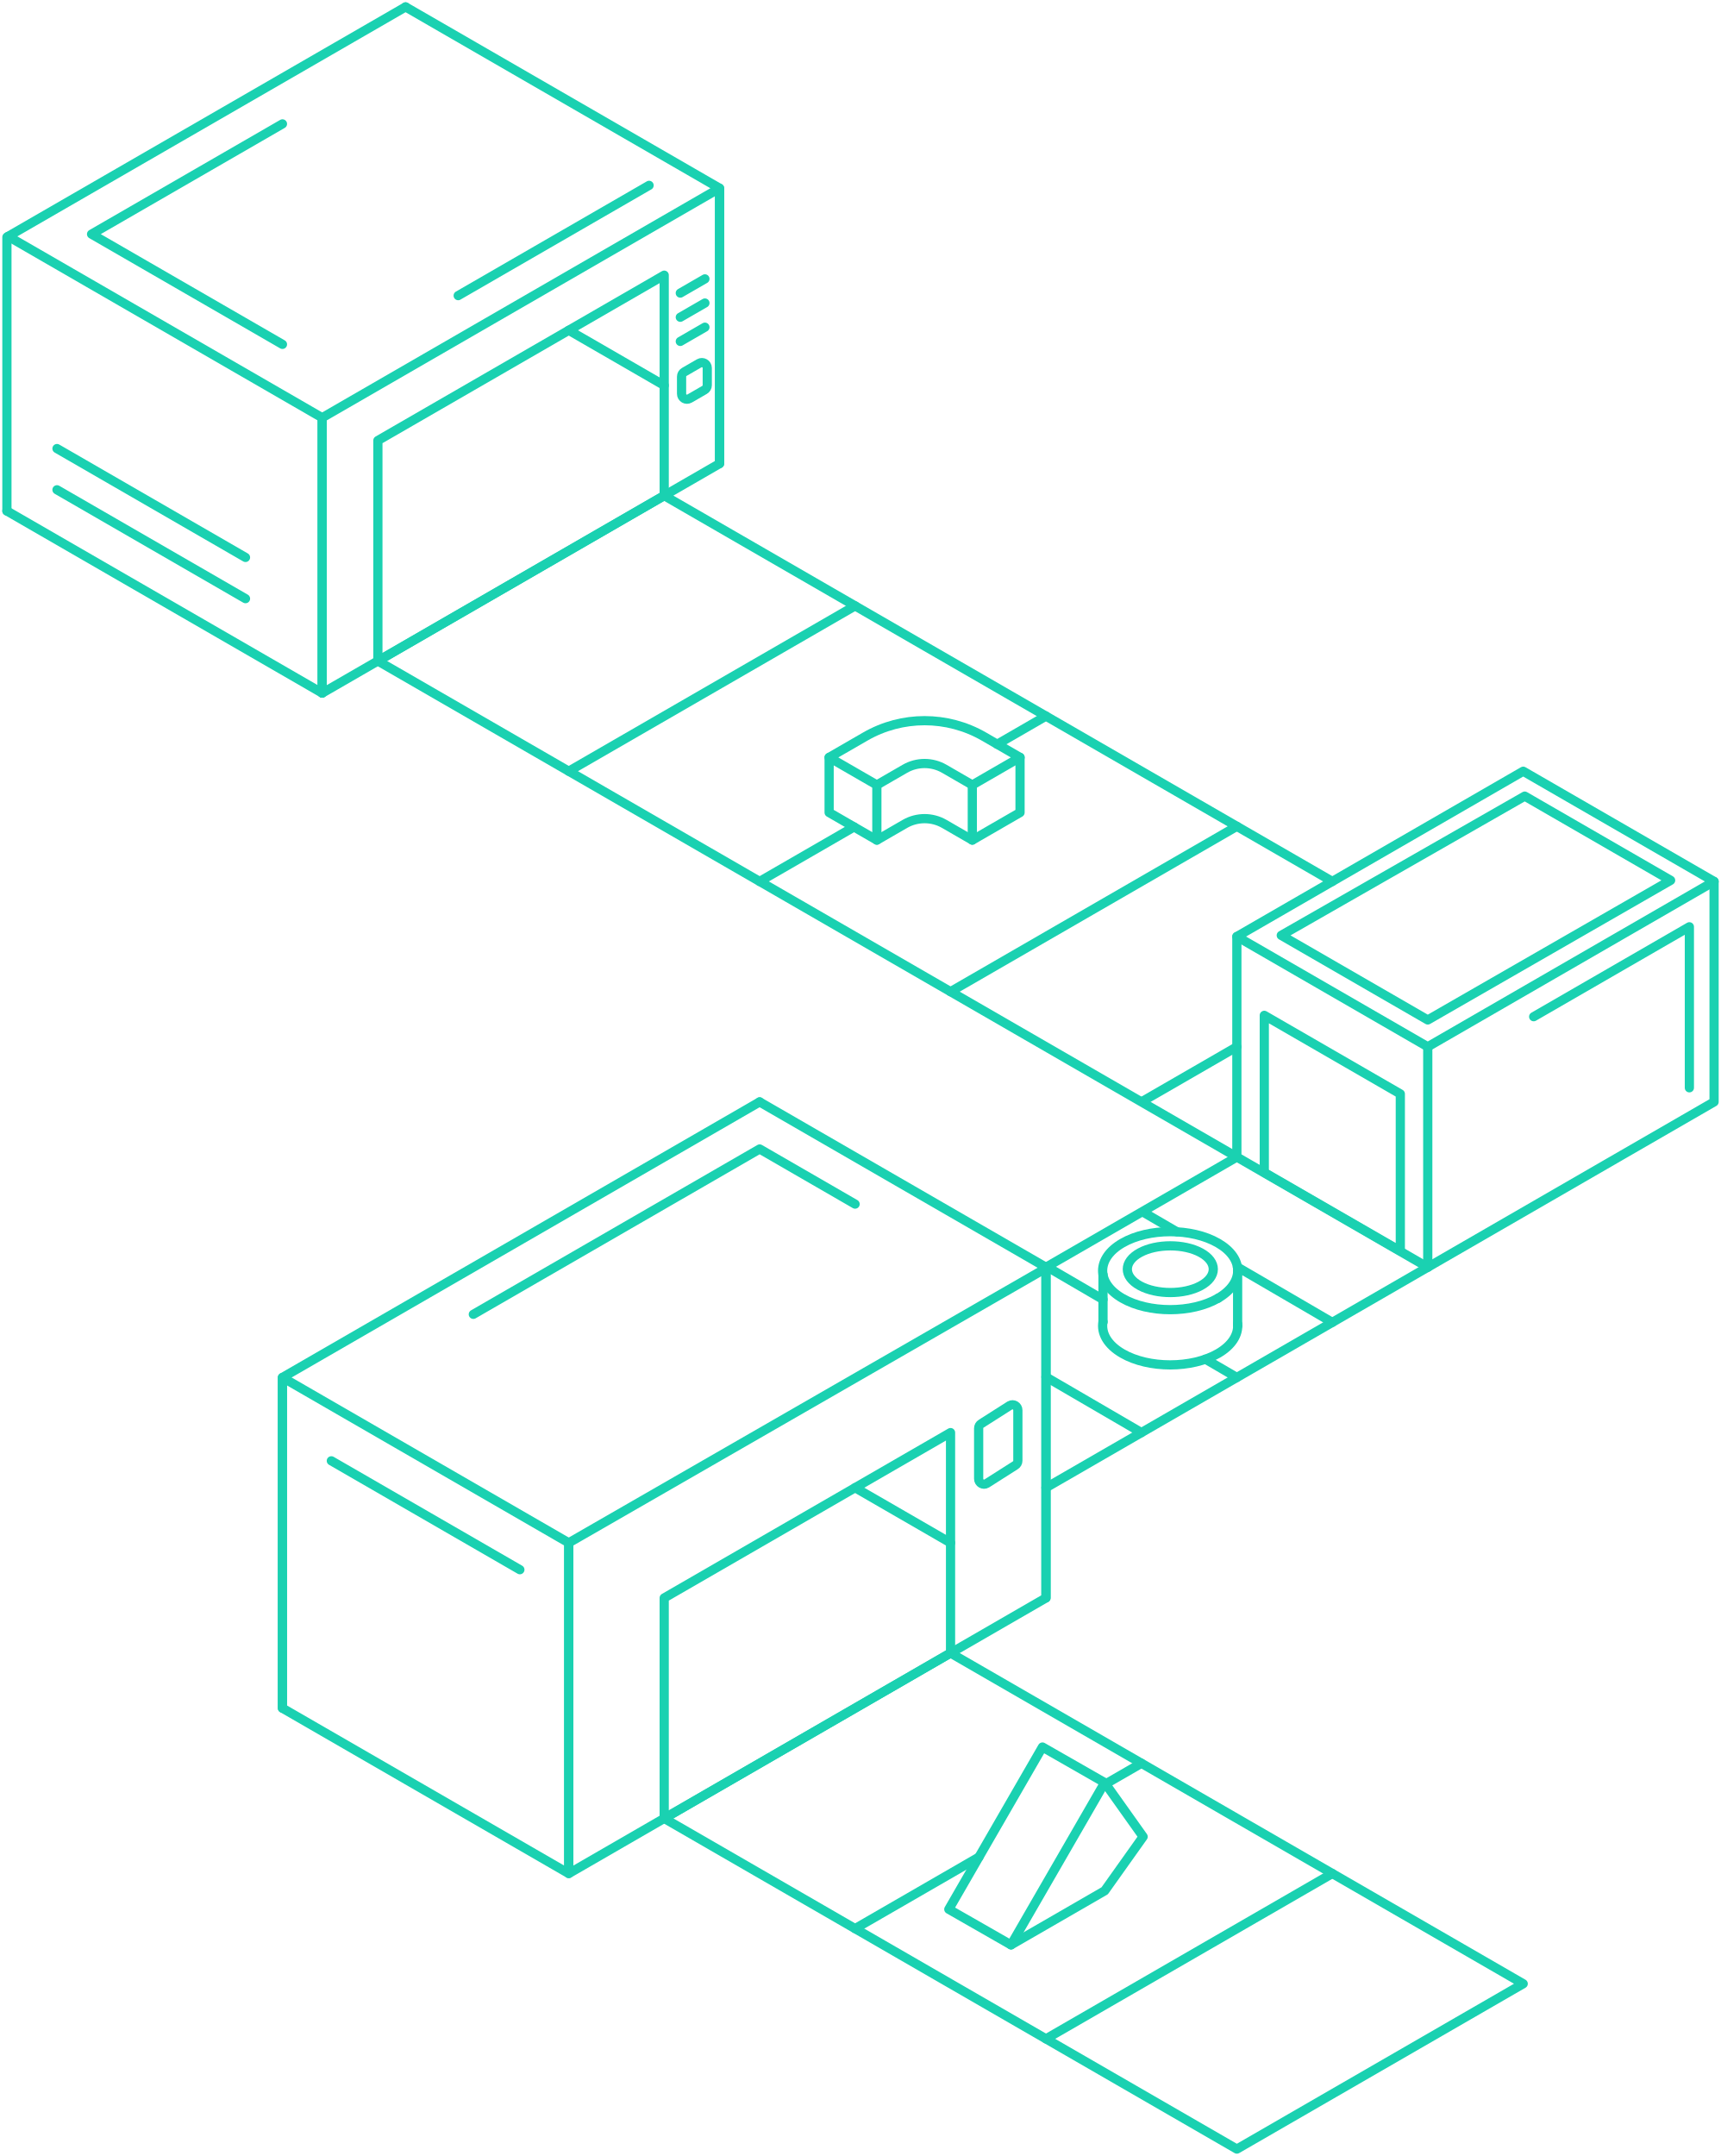
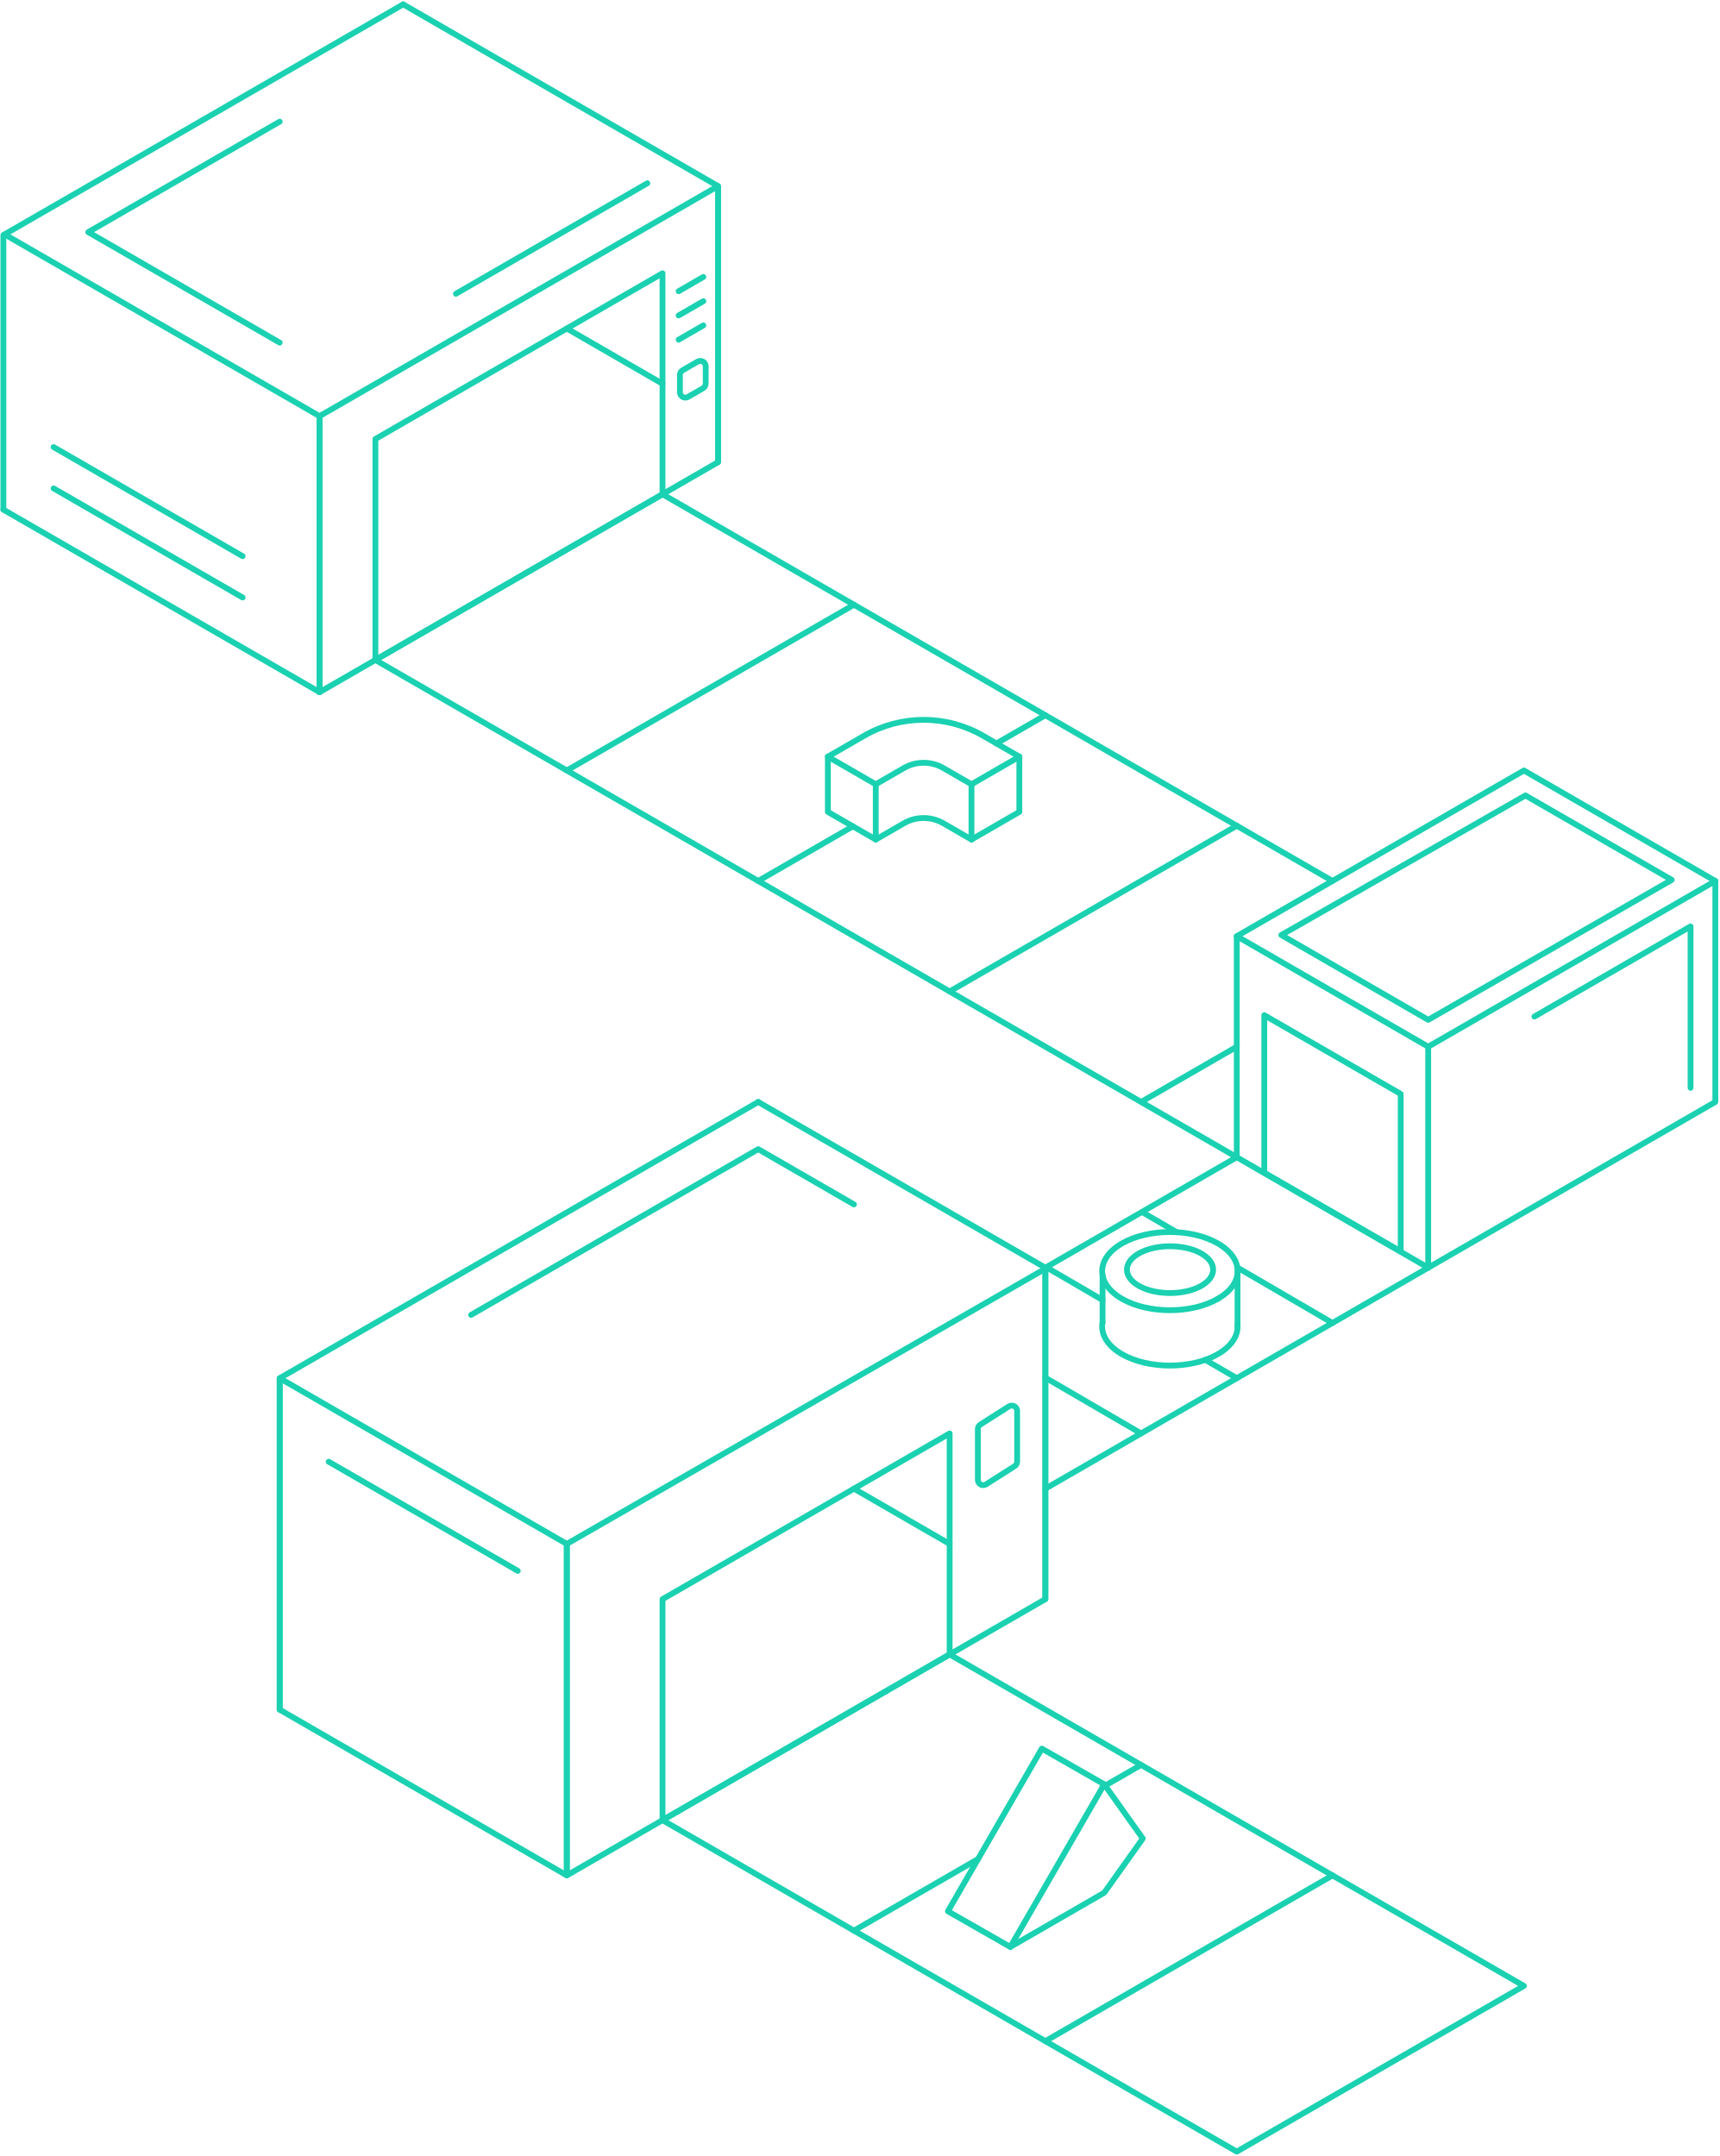
- <svg xmlns="http://www.w3.org/2000/svg" width="249" height="312" viewBox="0 0 249 312" fill="none">
-   <path d="M248.098 127.555V159.458L206.655 183.386L179.025 167.436V151.487V135.529L192.841 127.555L220.472 111.606L248.098 127.555Z" stroke="#1AD1B1" stroke-width="1.333" stroke-linecap="round" stroke-linejoin="round" />
-   <path d="M192.842 127.555L179.025 119.58L151.395 103.627L123.768 87.677L96.138 71.724" stroke="#1AD1B1" stroke-width="1.333" stroke-linecap="round" stroke-linejoin="round" />
-   <path d="M179.027 135.531L206.656 151.482L248.1 127.555" stroke="#1AD1B1" stroke-width="1.333" stroke-linecap="round" stroke-linejoin="round" />
-   <path d="M206.656 151.483V183.386" stroke="#1AD1B1" stroke-width="1.333" stroke-linecap="round" stroke-linejoin="round" />
-   <path d="M179.027 167.435L54.695 95.652" stroke="#1AD1B1" stroke-width="1.333" stroke-linecap="round" stroke-linejoin="round" />
-   <path d="M137.583 239.216L220.471 287.071L179.026 310.999L96.139 263.144" stroke="#1AD1B1" stroke-width="1.333" stroke-linecap="round" stroke-linejoin="round" />
-   <path d="M46.634 100.3L104.154 67.091V27.24L46.634 60.449V100.3Z" stroke="#1AD1B1" stroke-width="1.333" stroke-linecap="round" stroke-linejoin="round" />
-   <path d="M58.704 1L1.18 34.206L1 34.309V73.944" stroke="#1AD1B1" stroke-width="1.333" stroke-linecap="round" stroke-linejoin="round" />
-   <path d="M66.319 42.781V42.778L93.945 26.828H93.949V26.824" stroke="#1AD1B1" stroke-width="1.333" stroke-linecap="round" stroke-linejoin="round" />
-   <path d="M96.138 55.774L82.325 47.795" stroke="#1AD1B1" stroke-width="1.333" stroke-linecap="round" stroke-linejoin="round" />
-   <path d="M58.704 1L104.152 27.239V27.243V67.089V67.093" stroke="#1AD1B1" stroke-width="1.333" stroke-linecap="round" stroke-linejoin="round" />
-   <path d="M1.179 34.206L46.632 60.45V60.454V100.291V100.295V100.299" stroke="#1AD1B1" stroke-width="1.333" stroke-linecap="round" stroke-linejoin="round" />
-   <path d="M1 73.944L46.632 100.291V100.295V100.299" stroke="#1AD1B1" stroke-width="1.333" stroke-linecap="round" stroke-linejoin="round" />
-   <path d="M151.395 183.389V183.385H151.399V199.267V215.288V231.241H151.395L137.586 239.216H137.582L96.143 263.144H96.138L82.326 271.122V223.266" stroke="#1AD1B1" stroke-width="1.333" stroke-linecap="round" stroke-linejoin="round" />
-   <path d="M40.881 247.194V199.338L109.951 159.461V159.457H109.955V159.461" stroke="#1AD1B1" stroke-width="1.333" stroke-linecap="round" stroke-linejoin="round" />
-   <path d="M40.88 199.338L82.323 223.266V271.121L40.88 247.193V199.338Z" stroke="#1AD1B1" stroke-width="1.333" stroke-linecap="round" stroke-linejoin="round" />
-   <path d="M137.582 223.267L123.768 215.288" stroke="#1AD1B1" stroke-width="1.333" stroke-linecap="round" stroke-linejoin="round" />
-   <path d="M109.955 159.465H109.952V159.457H109.955V159.465ZM109.955 159.465L151.394 183.388V199.266V215.291V231.241" stroke="#1AD1B1" stroke-width="1.333" stroke-linecap="round" stroke-linejoin="round" />
-   <path d="M206.655 183.385L192.838 191.364L179.025 199.338L165.212 207.313L151.398 215.288L151.395 215.291" stroke="#1AD1B1" stroke-width="1.333" stroke-linecap="round" stroke-linejoin="round" />
-   <path d="M179.025 167.436L151.398 183.385H151.395V183.389" stroke="#1AD1B1" stroke-width="1.333" stroke-linecap="round" stroke-linejoin="round" />
-   <path d="M54.696 95.652V63.748L96.139 39.821V71.724L54.696 95.652Z" stroke="#1AD1B1" stroke-width="1.333" stroke-linecap="round" stroke-linejoin="round" />
-   <path d="M96.139 263.144V231.241L137.583 207.313V239.216L96.139 263.144Z" stroke="#1AD1B1" stroke-width="1.333" stroke-linecap="round" stroke-linejoin="round" />
-   <path d="M182.997 169.667V146.933L202.685 158.3V181.033L182.997 169.667Z" stroke="#1AD1B1" stroke-width="1.333" stroke-linecap="round" stroke-linejoin="round" />
-   <path d="M82.325 111.603L123.769 87.675" stroke="#1AD1B1" stroke-width="1.333" stroke-linecap="round" stroke-linejoin="round" />
-   <path d="M151.395 103.627L144.338 107.704" stroke="#1AD1B1" stroke-width="1.333" stroke-linecap="round" stroke-linejoin="round" />
-   <path d="M123.614 119.668L109.952 127.555" stroke="#1AD1B1" stroke-width="1.333" stroke-linecap="round" stroke-linejoin="round" />
-   <path d="M137.582 143.507L179.026 119.579" stroke="#1AD1B1" stroke-width="1.333" stroke-linecap="round" stroke-linejoin="round" />
-   <path d="M165.212 255.169L160.031 258.158L159.66 258.373" stroke="#1AD1B1" stroke-width="1.333" stroke-linecap="round" stroke-linejoin="round" />
-   <path d="M141.686 268.751L123.768 279.096" stroke="#1AD1B1" stroke-width="1.333" stroke-linecap="round" stroke-linejoin="round" />
-   <path d="M151.397 295.049L192.84 271.121" stroke="#1AD1B1" stroke-width="1.333" stroke-linecap="round" stroke-linejoin="round" />
-   <path d="M179.025 151.487L165.459 159.318" stroke="#1AD1B1" stroke-width="1.333" stroke-linecap="round" stroke-linejoin="round" />
-   <path d="M192.842 191.364H192.838L179.108 183.361" stroke="#1AD1B1" stroke-width="1.333" stroke-linecap="round" stroke-linejoin="round" />
-   <path d="M170.357 178.264L165.459 175.411" stroke="#1AD1B1" stroke-width="1.333" stroke-linecap="round" stroke-linejoin="round" />
-   <path d="M165.212 207.313L151.398 199.267H151.395" stroke="#1AD1B1" stroke-width="1.333" stroke-linecap="round" stroke-linejoin="round" />
-   <path d="M179.025 199.338L174.478 196.688" stroke="#1AD1B1" stroke-width="1.333" stroke-linecap="round" stroke-linejoin="round" />
-   <path d="M82.325 223.267L151.646 183.386L159.652 188.052" stroke="#1AD1B1" stroke-width="1.333" stroke-linecap="round" stroke-linejoin="round" />
-   <path d="M102.031 40.357L98.468 42.413" stroke="#1AD1B1" stroke-width="1.333" stroke-linecap="round" stroke-linejoin="round" />
-   <path d="M102.031 43.852L98.468 45.909" stroke="#1AD1B1" stroke-width="1.333" stroke-linecap="round" stroke-linejoin="round" />
-   <path d="M102.031 47.349L98.468 49.406" stroke="#1AD1B1" stroke-width="1.333" stroke-linecap="round" stroke-linejoin="round" />
-   <path d="M8.248 64.913L35.535 80.667" stroke="#1AD1B1" stroke-width="1.333" stroke-linecap="round" stroke-linejoin="round" />
-   <path d="M8.248 70.878L35.535 86.632" stroke="#1AD1B1" stroke-width="1.333" stroke-linecap="round" stroke-linejoin="round" />
-   <path d="M47.959 211.399L75.246 227.154" stroke="#1AD1B1" stroke-width="1.333" stroke-linecap="round" stroke-linejoin="round" />
-   <path d="M98.652 54.499V56.994C98.652 57.594 99.301 57.968 99.82 57.668L101.98 56.421C102.221 56.282 102.37 56.024 102.37 55.746V53.252C102.37 52.652 101.721 52.278 101.201 52.577L99.041 53.825C98.8 53.964 98.652 54.22 98.652 54.499Z" stroke="#1AD1B1" stroke-width="1.333" stroke-linecap="round" stroke-linejoin="round" />
-   <path d="M141.652 206.689V214.002C141.652 214.601 142.301 214.976 142.819 214.676L146.937 212.056C147.179 211.917 147.327 211.66 147.327 211.382V204.069C147.327 203.469 146.678 203.095 146.158 203.395L142.041 206.015C141.8 206.154 141.652 206.411 141.652 206.689Z" stroke="#1AD1B1" stroke-width="1.333" stroke-linecap="round" stroke-linejoin="round" />
-   <path d="M185.454 135.359L220.694 115.208L241.809 127.396L206.658 147.601L185.454 135.359Z" stroke="#1AD1B1" stroke-width="1.333" stroke-linecap="round" stroke-linejoin="round" />
-   <path d="M221.987 147.128L244.523 134.117V157.417" stroke="#1AD1B1" stroke-width="1.333" stroke-linecap="round" stroke-linejoin="round" />
-   <path d="M40.883 49.833L13.253 33.882L40.883 17.93" stroke="#1AD1B1" stroke-width="1.333" stroke-linecap="round" stroke-linejoin="round" />
-   <path d="M68.511 190.2L109.955 166.272L123.769 174.248" stroke="#1AD1B1" stroke-width="1.333" stroke-linecap="round" stroke-linejoin="round" />
-   <path d="M120.01 109.608L125.229 106.595C130.549 103.523 137.102 103.523 142.422 106.594L147.643 109.608L140.735 113.597L136.677 111.253C134.913 110.235 132.74 110.235 130.975 111.253L126.917 113.597L120.01 109.608Z" stroke="#1AD1B1" stroke-width="1.333" stroke-linecap="round" stroke-linejoin="round" />
-   <path d="M147.643 109.608V117.585L140.735 121.574L136.677 119.231C134.913 118.213 132.74 118.213 130.975 119.231L126.918 121.574L120.01 117.585V109.608" stroke="#1AD1B1" stroke-width="1.333" stroke-linecap="round" stroke-linejoin="round" />
-   <path d="M140.735 113.597V121.574" stroke="#1AD1B1" stroke-width="1.333" stroke-linecap="round" stroke-linejoin="round" />
-   <path d="M126.917 113.597V121.574" stroke="#1AD1B1" stroke-width="1.333" stroke-linecap="round" stroke-linejoin="round" />
-   <path d="M162.452 187.876C158.645 185.678 158.646 182.082 162.453 179.885C166.259 177.687 172.489 177.687 176.296 179.885C180.102 182.082 180.102 185.678 176.295 187.876C172.488 190.074 166.259 190.074 162.452 187.876Z" stroke="#1AD1B1" stroke-width="1.333" stroke-linecap="round" stroke-linejoin="round" />
-   <path d="M179.136 191.579C179.273 193.125 178.327 194.694 176.295 195.868C172.489 198.067 166.259 198.067 162.453 195.868C160.288 194.618 159.353 192.917 159.651 191.278" stroke="#1AD1B1" stroke-width="1.333" stroke-linecap="round" stroke-linejoin="round" />
-   <path d="M176.296 187.877H176.294" stroke="#1AD1B1" stroke-width="1.333" stroke-linecap="round" stroke-linejoin="round" />
-   <path d="M179.136 183.88V191.871" stroke="#1AD1B1" stroke-width="1.333" stroke-linecap="round" stroke-linejoin="round" />
-   <path d="M159.651 184.455V191.31" stroke="#1AD1B1" stroke-width="1.333" stroke-linecap="round" stroke-linejoin="round" />
-   <path d="M164.989 186.059C162.566 184.743 162.567 182.591 164.99 181.275C167.412 179.959 171.376 179.959 173.798 181.275C176.221 182.591 176.221 184.743 173.798 186.059C171.375 187.375 167.412 187.375 164.989 186.059Z" stroke="#1AD1B1" stroke-width="1.333" stroke-linecap="round" stroke-linejoin="round" />
-   <path d="M137.332 276.297L146.339 281.449L159.896 257.968L150.888 252.817L137.332 276.297Z" stroke="#1AD1B1" stroke-width="1.333" stroke-linecap="round" stroke-linejoin="round" />
-   <path d="M159.895 257.967L165.459 265.794L159.895 273.621L146.339 281.448" stroke="#1AD1B1" stroke-width="1.333" stroke-linecap="round" stroke-linejoin="round" />
+ <svg xmlns="http://www.w3.org/2000/svg" width="394" height="494" viewBox="0 0 394 494" fill="none">
+   <path d="M392.943 201.854V252.487L327.168 290.463L283.316 265.149V239.836V214.51L305.245 201.854L349.097 176.541L392.943 201.854Z" stroke="#1AD1B1" stroke-width="1.333" stroke-linecap="round" stroke-linejoin="round" />
+   <path d="M305.245 201.854L283.315 189.199L239.464 163.878L195.617 138.565L151.766 113.245" stroke="#1AD1B1" stroke-width="1.333" stroke-linecap="round" stroke-linejoin="round" />
+   <path d="M283.32 214.513L327.171 239.83L392.945 201.855" stroke="#1AD1B1" stroke-width="1.333" stroke-linecap="round" stroke-linejoin="round" />
+   <path d="M327.168 239.831V290.465" stroke="#1AD1B1" stroke-width="1.333" stroke-linecap="round" stroke-linejoin="round" />
+   <path d="M283.318 265.147L85.992 151.222" stroke="#1AD1B1" stroke-width="1.333" stroke-linecap="round" stroke-linejoin="round" />
+   <path d="M217.544 379.073L349.095 455.024L283.319 493L151.77 417.049" stroke="#1AD1B1" stroke-width="1.333" stroke-linecap="round" stroke-linejoin="round" />
+   <path d="M73.199 158.599L164.488 105.893V42.645L73.199 95.352V158.599Z" stroke="#1AD1B1" stroke-width="1.333" stroke-linecap="round" stroke-linejoin="round" />
+   <path d="M92.355 1L1.059 53.701L0.773 53.865V116.769" stroke="#1AD1B1" stroke-width="1.333" stroke-linecap="round" stroke-linejoin="round" />
+   <path d="M104.441 67.312V67.306L148.287 41.993H148.293V41.986" stroke="#1AD1B1" stroke-width="1.333" stroke-linecap="round" stroke-linejoin="round" />
+   <path d="M151.767 87.932L129.844 75.269" stroke="#1AD1B1" stroke-width="1.333" stroke-linecap="round" stroke-linejoin="round" />
+   <path d="M92.356 1L164.487 42.644V42.65V105.889V105.896" stroke="#1AD1B1" stroke-width="1.333" stroke-linecap="round" stroke-linejoin="round" />
+   <path d="M1.059 53.702L73.197 95.353V95.359V158.585V158.591V158.597" stroke="#1AD1B1" stroke-width="1.333" stroke-linecap="round" stroke-linejoin="round" />
+   <path d="M0.773 116.769L73.196 158.584V158.591V158.597" stroke="#1AD1B1" stroke-width="1.333" stroke-linecap="round" stroke-linejoin="round" />
+   <path d="M239.464 290.469V290.463H239.47V315.669V341.096V366.415H239.464L217.548 379.071H217.541L151.773 417.047H151.766L129.844 429.71V353.758" stroke="#1AD1B1" stroke-width="1.333" stroke-linecap="round" stroke-linejoin="round" />
+   <path d="M64.07 391.734V315.782L173.691 252.493V252.487H173.697V252.493" stroke="#1AD1B1" stroke-width="1.333" stroke-linecap="round" stroke-linejoin="round" />
+   <path d="M64.066 315.781L129.841 353.757V429.708L64.066 391.732V315.781Z" stroke="#1AD1B1" stroke-width="1.333" stroke-linecap="round" stroke-linejoin="round" />
+   <path d="M217.541 353.758L195.617 341.095" stroke="#1AD1B1" stroke-width="1.333" stroke-linecap="round" stroke-linejoin="round" />
+   <path d="M173.697 252.499H173.691V252.486H173.697V252.499ZM173.697 252.499L239.465 290.468V315.668V341.101V366.414" stroke="#1AD1B1" stroke-width="1.333" stroke-linecap="round" stroke-linejoin="round" />
+   <path d="M327.169 290.463L305.24 303.126L283.318 315.782L261.394 328.439L239.471 341.096L239.465 341.101" stroke="#1AD1B1" stroke-width="1.333" stroke-linecap="round" stroke-linejoin="round" />
+   <path d="M283.316 265.15L239.471 290.463H239.465V290.469" stroke="#1AD1B1" stroke-width="1.333" stroke-linecap="round" stroke-linejoin="round" />
+   <path d="M85.992 151.221V100.587L151.767 62.612V113.245L85.992 151.221Z" stroke="#1AD1B1" stroke-width="1.333" stroke-linecap="round" stroke-linejoin="round" />
+   <path d="M151.77 417.049V366.415L217.544 328.44V379.073L151.77 417.049Z" stroke="#1AD1B1" stroke-width="1.333" stroke-linecap="round" stroke-linejoin="round" />
+   <path d="M289.621 268.692V232.611L320.867 250.651V286.731L289.621 268.692Z" stroke="#1AD1B1" stroke-width="1.333" stroke-linecap="round" stroke-linejoin="round" />
+   <path d="M129.844 176.538L195.62 138.563" stroke="#1AD1B1" stroke-width="1.333" stroke-linecap="round" stroke-linejoin="round" />
+   <path d="M239.463 163.878L228.262 170.349" stroke="#1AD1B1" stroke-width="1.333" stroke-linecap="round" stroke-linejoin="round" />
+   <path d="M195.374 189.337L173.691 201.854" stroke="#1AD1B1" stroke-width="1.333" stroke-linecap="round" stroke-linejoin="round" />
+   <path d="M217.543 227.172L283.319 189.196" stroke="#1AD1B1" stroke-width="1.333" stroke-linecap="round" stroke-linejoin="round" />
+   <path d="M261.393 404.391L253.17 409.135L252.582 409.476" stroke="#1AD1B1" stroke-width="1.333" stroke-linecap="round" stroke-linejoin="round" />
+   <path d="M224.059 425.947L195.621 442.366" stroke="#1AD1B1" stroke-width="1.333" stroke-linecap="round" stroke-linejoin="round" />
+   <path d="M239.469 467.684L305.244 429.708" stroke="#1AD1B1" stroke-width="1.333" stroke-linecap="round" stroke-linejoin="round" />
+   <path d="M283.316 239.836L261.785 252.266" stroke="#1AD1B1" stroke-width="1.333" stroke-linecap="round" stroke-linejoin="round" />
+   <path d="M305.246 303.126H305.24L283.449 290.424" stroke="#1AD1B1" stroke-width="1.333" stroke-linecap="round" stroke-linejoin="round" />
+   <path d="M269.558 282.335L261.785 277.806" stroke="#1AD1B1" stroke-width="1.333" stroke-linecap="round" stroke-linejoin="round" />
+   <path d="M261.394 328.439L239.471 315.668H239.465" stroke="#1AD1B1" stroke-width="1.333" stroke-linecap="round" stroke-linejoin="round" />
+   <path d="M283.318 315.782L276.102 311.575" stroke="#1AD1B1" stroke-width="1.333" stroke-linecap="round" stroke-linejoin="round" />
+   <path d="M129.844 353.758L239.863 290.463L252.569 297.869" stroke="#1AD1B1" stroke-width="1.333" stroke-linecap="round" stroke-linejoin="round" />
+   <path d="M161.119 63.463L155.465 66.727" stroke="#1AD1B1" stroke-width="1.333" stroke-linecap="round" stroke-linejoin="round" />
+   <path d="M161.119 69.011L155.465 72.276" stroke="#1AD1B1" stroke-width="1.333" stroke-linecap="round" stroke-linejoin="round" />
+   <path d="M161.119 74.56L155.465 77.825" stroke="#1AD1B1" stroke-width="1.333" stroke-linecap="round" stroke-linejoin="round" />
+   <path d="M12.277 102.437L55.585 127.44" stroke="#1AD1B1" stroke-width="1.333" stroke-linecap="round" stroke-linejoin="round" />
+   <path d="M12.277 111.903L55.585 136.907" stroke="#1AD1B1" stroke-width="1.333" stroke-linecap="round" stroke-linejoin="round" />
+   <path d="M75.301 334.925L118.609 359.928" stroke="#1AD1B1" stroke-width="1.333" stroke-linecap="round" stroke-linejoin="round" />
+   <path d="M155.758 85.91V89.869C155.758 90.821 156.788 91.415 157.611 90.939L161.04 88.96C161.422 88.739 161.659 88.331 161.659 87.89V83.93C161.659 82.978 160.628 82.384 159.804 82.86L156.376 84.84C155.993 85.06 155.758 85.468 155.758 85.91Z" stroke="#1AD1B1" stroke-width="1.333" stroke-linecap="round" stroke-linejoin="round" />
+   <path d="M224 327.45V339.056C224 340.007 225.03 340.602 225.853 340.126L232.389 335.968C232.772 335.746 233.007 335.339 233.007 334.898V323.291C233.007 322.339 231.977 321.745 231.153 322.221L224.618 326.38C224.235 326.6 224 327.009 224 327.45Z" stroke="#1AD1B1" stroke-width="1.333" stroke-linecap="round" stroke-linejoin="round" />
+   <path d="M293.52 214.241L349.45 182.26L382.961 201.603L327.172 233.671L293.52 214.241Z" stroke="#1AD1B1" stroke-width="1.333" stroke-linecap="round" stroke-linejoin="round" />
+   <path d="M351.5 232.92L387.267 212.271V249.249" stroke="#1AD1B1" stroke-width="1.333" stroke-linecap="round" stroke-linejoin="round" />
+   <path d="M64.07 78.505L20.219 53.188L64.07 27.872" stroke="#1AD1B1" stroke-width="1.333" stroke-linecap="round" stroke-linejoin="round" />
+   <path d="M107.918 301.28L173.694 263.304L195.619 275.963" stroke="#1AD1B1" stroke-width="1.333" stroke-linecap="round" stroke-linejoin="round" />
+   <path d="M189.652 173.372L197.937 168.59C206.379 163.714 216.78 163.714 225.223 168.589L233.509 173.372L222.546 179.703L216.105 175.983C213.305 174.368 209.856 174.368 207.056 175.983L200.615 179.703L189.652 173.372Z" stroke="#1AD1B1" stroke-width="1.333" stroke-linecap="round" stroke-linejoin="round" />
+   <path d="M233.509 173.372V186.032L222.545 192.363L216.105 188.644C213.305 187.028 209.856 187.028 207.056 188.644L200.616 192.363L189.652 186.032V173.372" stroke="#1AD1B1" stroke-width="1.333" stroke-linecap="round" stroke-linejoin="round" />
+   <path d="M222.547 179.703V192.363" stroke="#1AD1B1" stroke-width="1.333" stroke-linecap="round" stroke-linejoin="round" />
+   <path d="M200.617 179.703V192.363" stroke="#1AD1B1" stroke-width="1.333" stroke-linecap="round" stroke-linejoin="round" />
+   <path d="M257.015 297.592C250.973 294.103 250.975 288.395 257.016 284.908C263.058 281.42 272.945 281.42 278.987 284.908C285.028 288.395 285.027 294.103 278.985 297.592C272.944 301.08 263.057 301.08 257.015 297.592Z" stroke="#1AD1B1" stroke-width="1.333" stroke-linecap="round" stroke-linejoin="round" />
+   <path d="M283.491 303.468C283.709 305.922 282.207 308.412 278.982 310.275C272.941 313.765 263.053 313.765 257.012 310.275C253.577 308.291 252.094 305.592 252.566 302.99" stroke="#1AD1B1" stroke-width="1.333" stroke-linecap="round" stroke-linejoin="round" />
+   <path d="M278.987 297.593H278.984" stroke="#1AD1B1" stroke-width="1.333" stroke-linecap="round" stroke-linejoin="round" />
+   <path d="M283.492 291.249V303.933" stroke="#1AD1B1" stroke-width="1.333" stroke-linecap="round" stroke-linejoin="round" />
+   <path d="M252.57 292.162V303.042" stroke="#1AD1B1" stroke-width="1.333" stroke-linecap="round" stroke-linejoin="round" />
+   <path d="M261.039 294.708C257.194 292.62 257.196 289.204 261.041 287.115C264.886 285.027 271.177 285.027 275.021 287.115C278.866 289.204 278.866 292.62 275.021 294.708C271.176 296.796 264.885 296.796 261.039 294.708Z" stroke="#1AD1B1" stroke-width="1.333" stroke-linecap="round" stroke-linejoin="round" />
+   <path d="M217.145 437.923L231.44 446.1L252.955 408.834L238.659 400.658L217.145 437.923Z" stroke="#1AD1B1" stroke-width="1.333" stroke-linecap="round" stroke-linejoin="round" />
+   <path d="M252.956 408.833L261.788 421.255L252.956 433.677L231.441 446.099" stroke="#1AD1B1" stroke-width="1.333" stroke-linecap="round" stroke-linejoin="round" />
</svg>
